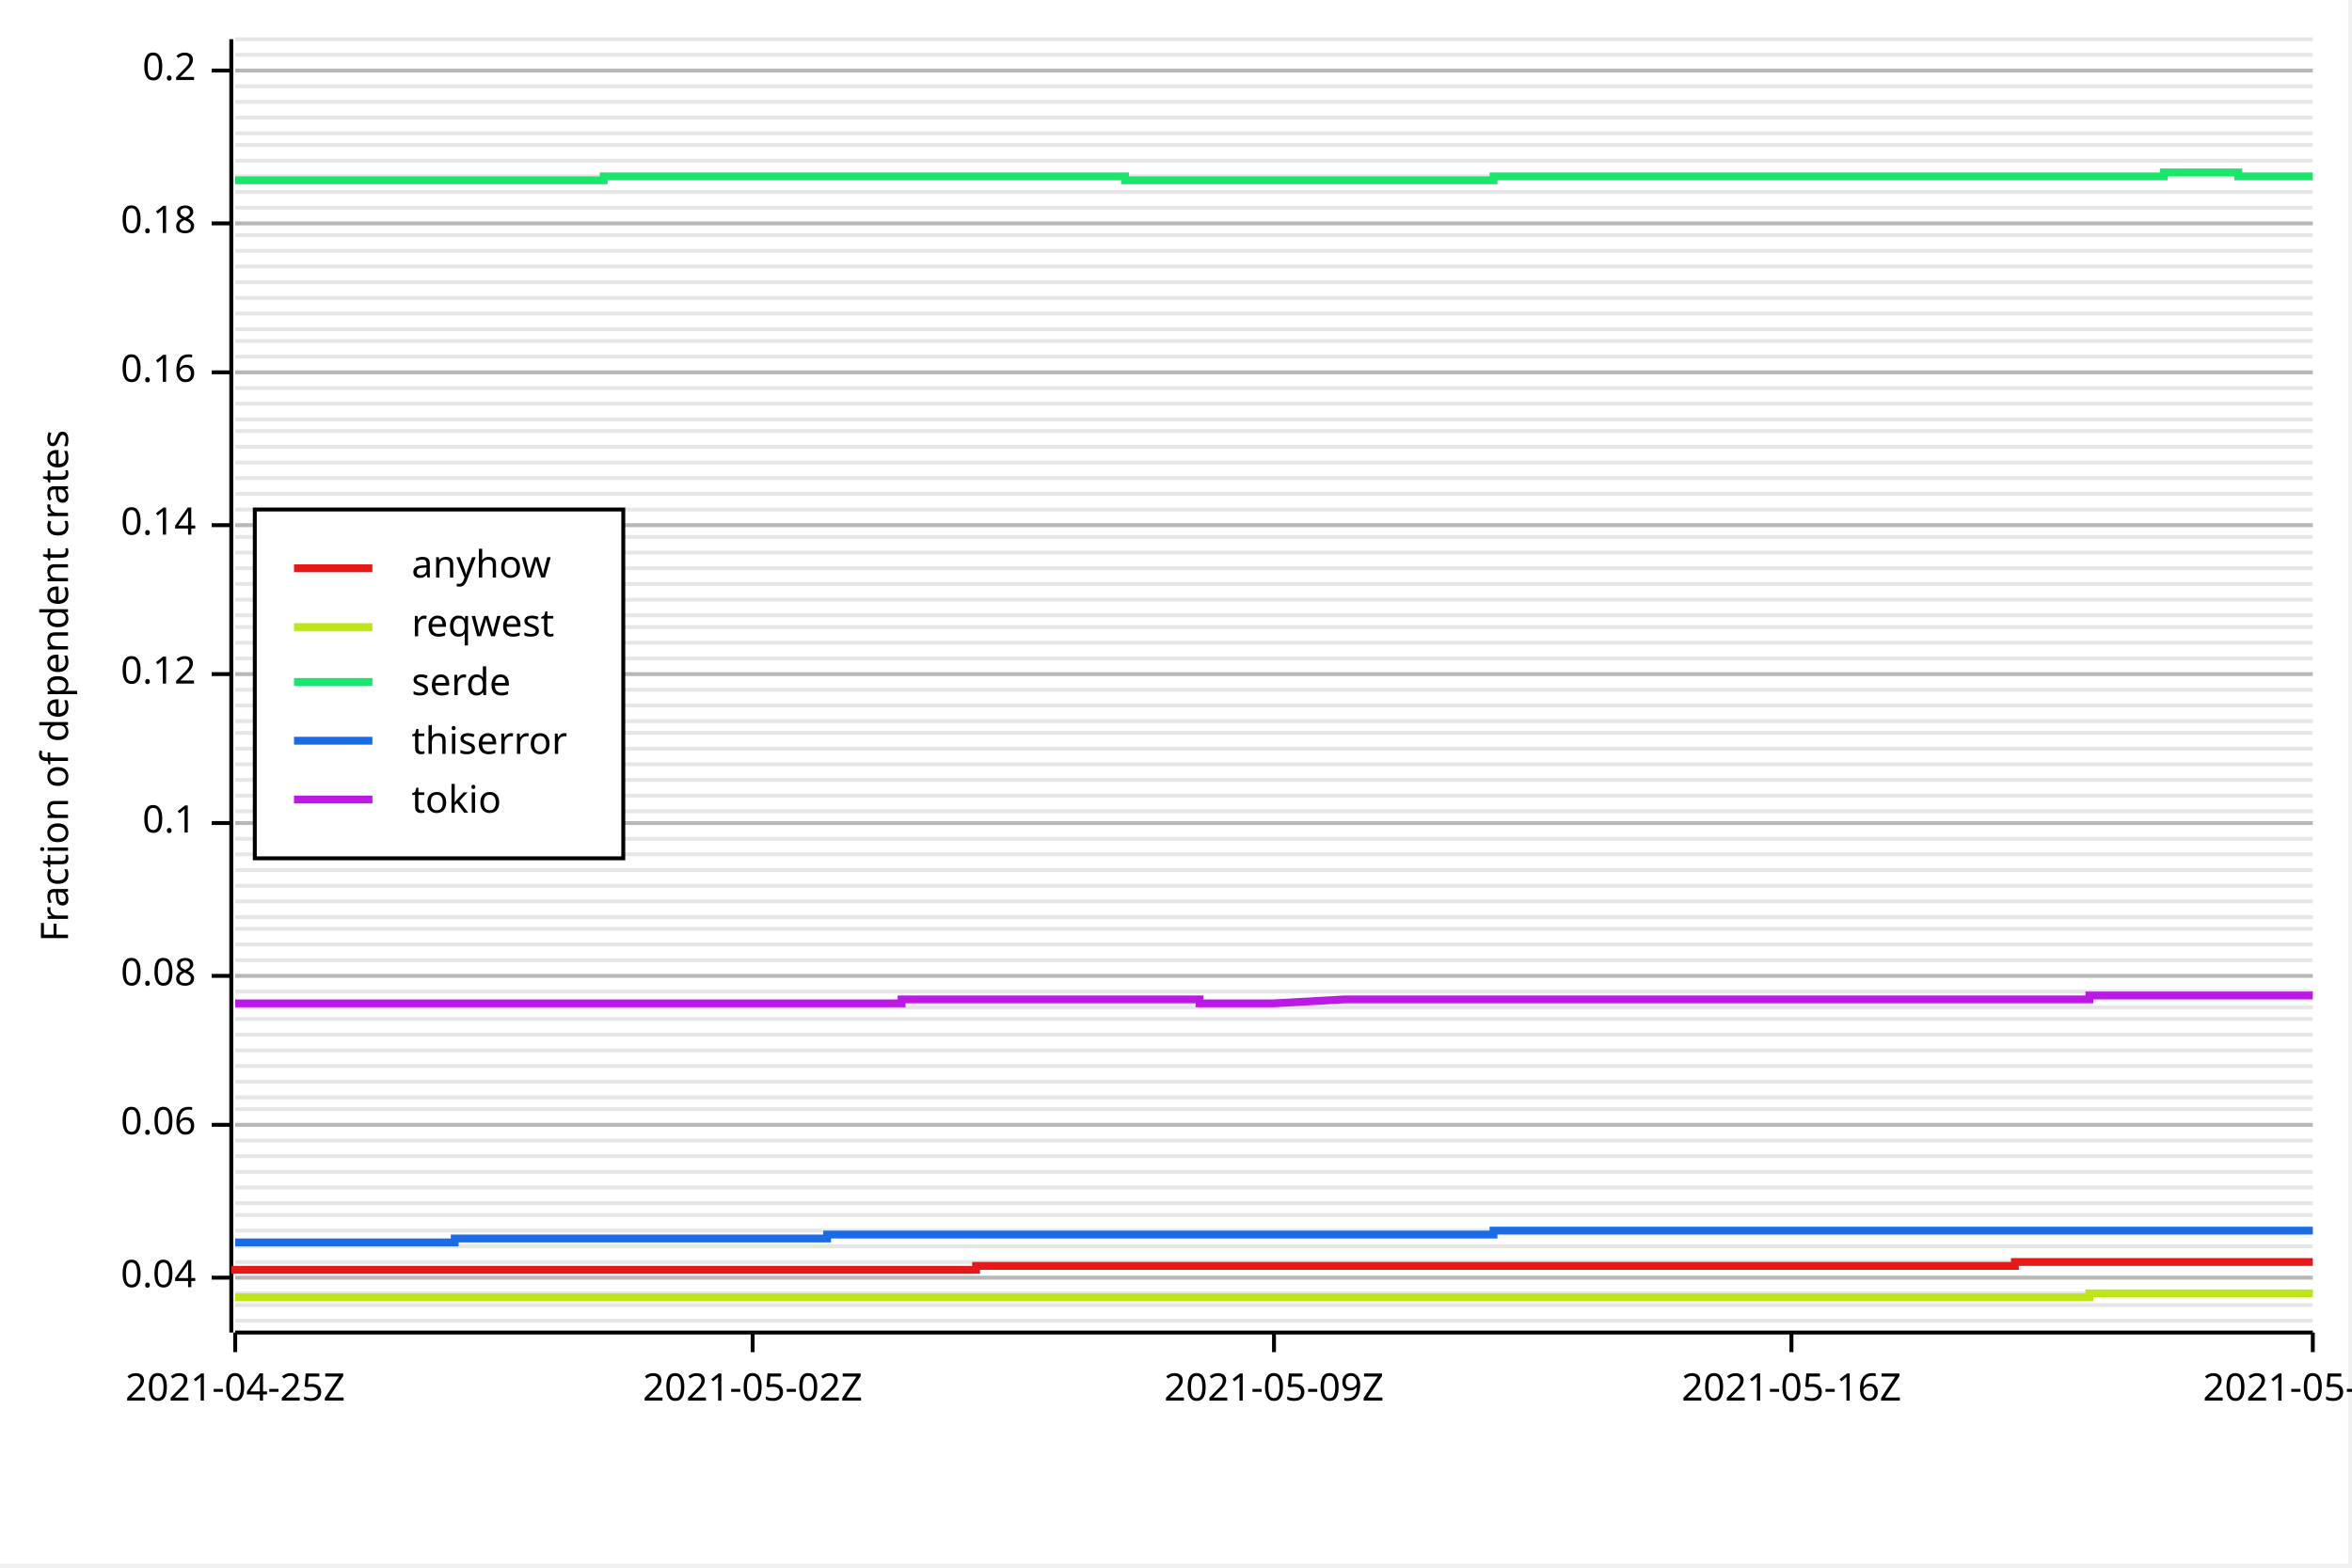
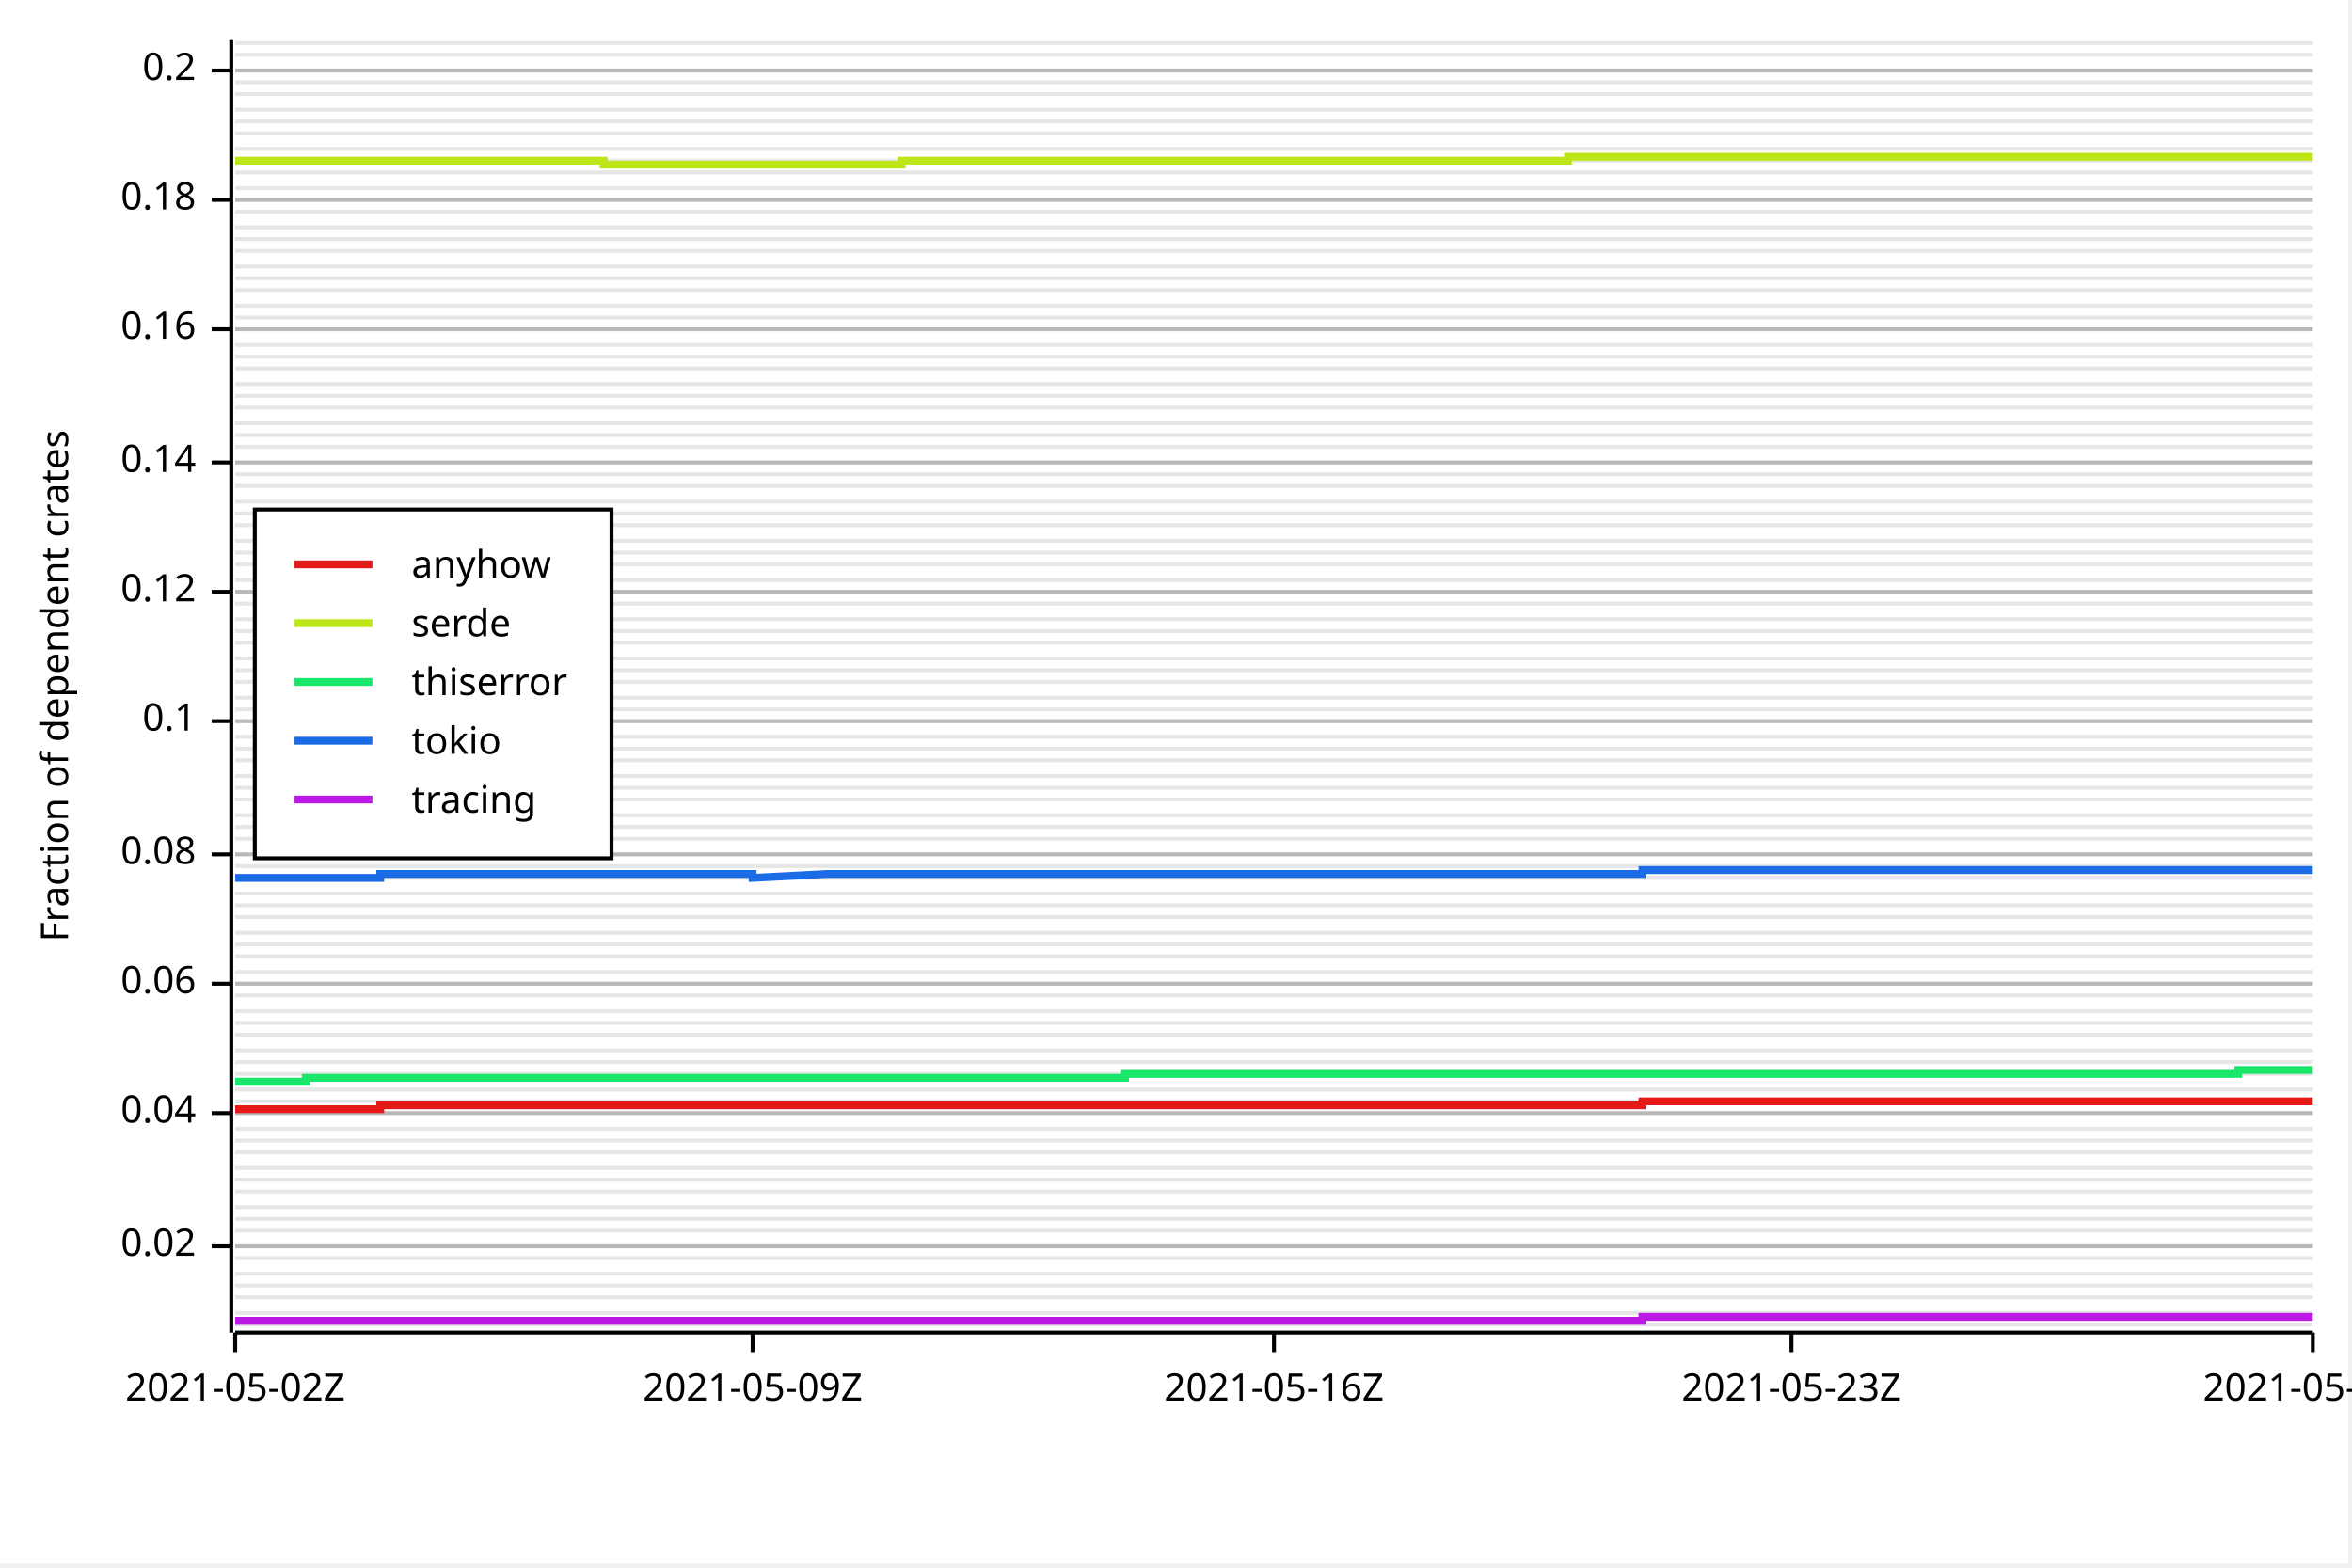
<svg xmlns="http://www.w3.org/2000/svg" width="600" height="400" viewBox="0 0 600 400">
  <rect x="0" y="0" width="599" height="399" opacity="1" fill="#FFFFFF" stroke="none" />
-   <line opacity="0.1" stroke="#000000" stroke-width="1" x1="60" y1="337" x2="590" y2="337" />
-   <line opacity="0.1" stroke="#000000" stroke-width="1" x1="60" y1="333" x2="590" y2="333" />
-   <line opacity="0.1" stroke="#000000" stroke-width="1" x1="60" y1="330" x2="590" y2="330" />
-   <line opacity="0.1" stroke="#000000" stroke-width="1" x1="60" y1="326" x2="590" y2="326" />
-   <line opacity="0.1" stroke="#000000" stroke-width="1" x1="60" y1="322" x2="590" y2="322" />
+   <line opacity="0.1" stroke="#000000" stroke-width="1" x1="60" y1="338" x2="590" y2="338" />
+   <line opacity="0.1" stroke="#000000" stroke-width="1" x1="60" y1="335" x2="590" y2="335" />
+   <line opacity="0.1" stroke="#000000" stroke-width="1" x1="60" y1="331" x2="590" y2="331" />
+   <line opacity="0.1" stroke="#000000" stroke-width="1" x1="60" y1="328" x2="590" y2="328" />
+   <line opacity="0.1" stroke="#000000" stroke-width="1" x1="60" y1="325" x2="590" y2="325" />
+   <line opacity="0.1" stroke="#000000" stroke-width="1" x1="60" y1="321" x2="590" y2="321" />
  <line opacity="0.1" stroke="#000000" stroke-width="1" x1="60" y1="318" x2="590" y2="318" />
  <line opacity="0.1" stroke="#000000" stroke-width="1" x1="60" y1="314" x2="590" y2="314" />
-   <line opacity="0.1" stroke="#000000" stroke-width="1" x1="60" y1="310" x2="590" y2="310" />
-   <line opacity="0.1" stroke="#000000" stroke-width="1" x1="60" y1="307" x2="590" y2="307" />
-   <line opacity="0.1" stroke="#000000" stroke-width="1" x1="60" y1="303" x2="590" y2="303" />
-   <line opacity="0.1" stroke="#000000" stroke-width="1" x1="60" y1="299" x2="590" y2="299" />
-   <line opacity="0.1" stroke="#000000" stroke-width="1" x1="60" y1="295" x2="590" y2="295" />
+   <line opacity="0.1" stroke="#000000" stroke-width="1" x1="60" y1="311" x2="590" y2="311" />
+   <line opacity="0.1" stroke="#000000" stroke-width="1" x1="60" y1="308" x2="590" y2="308" />
+   <line opacity="0.1" stroke="#000000" stroke-width="1" x1="60" y1="304" x2="590" y2="304" />
+   <line opacity="0.1" stroke="#000000" stroke-width="1" x1="60" y1="301" x2="590" y2="301" />
+   <line opacity="0.1" stroke="#000000" stroke-width="1" x1="60" y1="298" x2="590" y2="298" />
+   <line opacity="0.1" stroke="#000000" stroke-width="1" x1="60" y1="294" x2="590" y2="294" />
  <line opacity="0.1" stroke="#000000" stroke-width="1" x1="60" y1="291" x2="590" y2="291" />
-   <line opacity="0.1" stroke="#000000" stroke-width="1" x1="60" y1="287" x2="590" y2="287" />
-   <line opacity="0.1" stroke="#000000" stroke-width="1" x1="60" y1="283" x2="590" y2="283" />
-   <line opacity="0.1" stroke="#000000" stroke-width="1" x1="60" y1="280" x2="590" y2="280" />
-   <line opacity="0.1" stroke="#000000" stroke-width="1" x1="60" y1="276" x2="590" y2="276" />
-   <line opacity="0.1" stroke="#000000" stroke-width="1" x1="60" y1="272" x2="590" y2="272" />
+   <line opacity="0.1" stroke="#000000" stroke-width="1" x1="60" y1="288" x2="590" y2="288" />
+   <line opacity="0.1" stroke="#000000" stroke-width="1" x1="60" y1="284" x2="590" y2="284" />
+   <line opacity="0.1" stroke="#000000" stroke-width="1" x1="60" y1="281" x2="590" y2="281" />
+   <line opacity="0.1" stroke="#000000" stroke-width="1" x1="60" y1="278" x2="590" y2="278" />
+   <line opacity="0.1" stroke="#000000" stroke-width="1" x1="60" y1="274" x2="590" y2="274" />
+   <line opacity="0.1" stroke="#000000" stroke-width="1" x1="60" y1="271" x2="590" y2="271" />
  <line opacity="0.1" stroke="#000000" stroke-width="1" x1="60" y1="268" x2="590" y2="268" />
  <line opacity="0.1" stroke="#000000" stroke-width="1" x1="60" y1="264" x2="590" y2="264" />
-   <line opacity="0.1" stroke="#000000" stroke-width="1" x1="60" y1="260" x2="590" y2="260" />
-   <line opacity="0.1" stroke="#000000" stroke-width="1" x1="60" y1="257" x2="590" y2="257" />
-   <line opacity="0.1" stroke="#000000" stroke-width="1" x1="60" y1="253" x2="590" y2="253" />
-   <line opacity="0.1" stroke="#000000" stroke-width="1" x1="60" y1="249" x2="590" y2="249" />
-   <line opacity="0.1" stroke="#000000" stroke-width="1" x1="60" y1="245" x2="590" y2="245" />
+   <line opacity="0.1" stroke="#000000" stroke-width="1" x1="60" y1="261" x2="590" y2="261" />
+   <line opacity="0.1" stroke="#000000" stroke-width="1" x1="60" y1="258" x2="590" y2="258" />
+   <line opacity="0.1" stroke="#000000" stroke-width="1" x1="60" y1="254" x2="590" y2="254" />
+   <line opacity="0.1" stroke="#000000" stroke-width="1" x1="60" y1="251" x2="590" y2="251" />
+   <line opacity="0.1" stroke="#000000" stroke-width="1" x1="60" y1="248" x2="590" y2="248" />
+   <line opacity="0.1" stroke="#000000" stroke-width="1" x1="60" y1="244" x2="590" y2="244" />
  <line opacity="0.1" stroke="#000000" stroke-width="1" x1="60" y1="241" x2="590" y2="241" />
-   <line opacity="0.1" stroke="#000000" stroke-width="1" x1="60" y1="237" x2="590" y2="237" />
+   <line opacity="0.1" stroke="#000000" stroke-width="1" x1="60" y1="238" x2="590" y2="238" />
  <line opacity="0.1" stroke="#000000" stroke-width="1" x1="60" y1="234" x2="590" y2="234" />
-   <line opacity="0.1" stroke="#000000" stroke-width="1" x1="60" y1="230" x2="590" y2="230" />
-   <line opacity="0.1" stroke="#000000" stroke-width="1" x1="60" y1="226" x2="590" y2="226" />
-   <line opacity="0.1" stroke="#000000" stroke-width="1" x1="60" y1="222" x2="590" y2="222" />
+   <line opacity="0.1" stroke="#000000" stroke-width="1" x1="60" y1="231" x2="590" y2="231" />
+   <line opacity="0.1" stroke="#000000" stroke-width="1" x1="60" y1="228" x2="590" y2="228" />
+   <line opacity="0.1" stroke="#000000" stroke-width="1" x1="60" y1="224" x2="590" y2="224" />
+   <line opacity="0.1" stroke="#000000" stroke-width="1" x1="60" y1="221" x2="590" y2="221" />
  <line opacity="0.1" stroke="#000000" stroke-width="1" x1="60" y1="218" x2="590" y2="218" />
  <line opacity="0.1" stroke="#000000" stroke-width="1" x1="60" y1="214" x2="590" y2="214" />
-   <line opacity="0.1" stroke="#000000" stroke-width="1" x1="60" y1="210" x2="590" y2="210" />
-   <line opacity="0.1" stroke="#000000" stroke-width="1" x1="60" y1="207" x2="590" y2="207" />
-   <line opacity="0.1" stroke="#000000" stroke-width="1" x1="60" y1="203" x2="590" y2="203" />
-   <line opacity="0.1" stroke="#000000" stroke-width="1" x1="60" y1="199" x2="590" y2="199" />
-   <line opacity="0.1" stroke="#000000" stroke-width="1" x1="60" y1="195" x2="590" y2="195" />
+   <line opacity="0.1" stroke="#000000" stroke-width="1" x1="60" y1="211" x2="590" y2="211" />
+   <line opacity="0.1" stroke="#000000" stroke-width="1" x1="60" y1="208" x2="590" y2="208" />
+   <line opacity="0.1" stroke="#000000" stroke-width="1" x1="60" y1="204" x2="590" y2="204" />
+   <line opacity="0.1" stroke="#000000" stroke-width="1" x1="60" y1="201" x2="590" y2="201" />
+   <line opacity="0.1" stroke="#000000" stroke-width="1" x1="60" y1="198" x2="590" y2="198" />
+   <line opacity="0.1" stroke="#000000" stroke-width="1" x1="60" y1="194" x2="590" y2="194" />
  <line opacity="0.1" stroke="#000000" stroke-width="1" x1="60" y1="191" x2="590" y2="191" />
-   <line opacity="0.1" stroke="#000000" stroke-width="1" x1="60" y1="187" x2="590" y2="187" />
+   <line opacity="0.1" stroke="#000000" stroke-width="1" x1="60" y1="188" x2="590" y2="188" />
  <line opacity="0.1" stroke="#000000" stroke-width="1" x1="60" y1="184" x2="590" y2="184" />
-   <line opacity="0.1" stroke="#000000" stroke-width="1" x1="60" y1="180" x2="590" y2="180" />
-   <line opacity="0.1" stroke="#000000" stroke-width="1" x1="60" y1="176" x2="590" y2="176" />
-   <line opacity="0.1" stroke="#000000" stroke-width="1" x1="60" y1="172" x2="590" y2="172" />
+   <line opacity="0.1" stroke="#000000" stroke-width="1" x1="60" y1="181" x2="590" y2="181" />
+   <line opacity="0.1" stroke="#000000" stroke-width="1" x1="60" y1="178" x2="590" y2="178" />
+   <line opacity="0.1" stroke="#000000" stroke-width="1" x1="60" y1="174" x2="590" y2="174" />
+   <line opacity="0.1" stroke="#000000" stroke-width="1" x1="60" y1="171" x2="590" y2="171" />
  <line opacity="0.1" stroke="#000000" stroke-width="1" x1="60" y1="168" x2="590" y2="168" />
  <line opacity="0.1" stroke="#000000" stroke-width="1" x1="60" y1="164" x2="590" y2="164" />
-   <line opacity="0.1" stroke="#000000" stroke-width="1" x1="60" y1="160" x2="590" y2="160" />
-   <line opacity="0.1" stroke="#000000" stroke-width="1" x1="60" y1="157" x2="590" y2="157" />
-   <line opacity="0.1" stroke="#000000" stroke-width="1" x1="60" y1="153" x2="590" y2="153" />
-   <line opacity="0.1" stroke="#000000" stroke-width="1" x1="60" y1="149" x2="590" y2="149" />
-   <line opacity="0.1" stroke="#000000" stroke-width="1" x1="60" y1="145" x2="590" y2="145" />
+   <line opacity="0.1" stroke="#000000" stroke-width="1" x1="60" y1="161" x2="590" y2="161" />
+   <line opacity="0.1" stroke="#000000" stroke-width="1" x1="60" y1="158" x2="590" y2="158" />
+   <line opacity="0.1" stroke="#000000" stroke-width="1" x1="60" y1="154" x2="590" y2="154" />
+   <line opacity="0.1" stroke="#000000" stroke-width="1" x1="60" y1="151" x2="590" y2="151" />
+   <line opacity="0.1" stroke="#000000" stroke-width="1" x1="60" y1="148" x2="590" y2="148" />
+   <line opacity="0.1" stroke="#000000" stroke-width="1" x1="60" y1="144" x2="590" y2="144" />
  <line opacity="0.1" stroke="#000000" stroke-width="1" x1="60" y1="141" x2="590" y2="141" />
-   <line opacity="0.1" stroke="#000000" stroke-width="1" x1="60" y1="137" x2="590" y2="137" />
+   <line opacity="0.1" stroke="#000000" stroke-width="1" x1="60" y1="138" x2="590" y2="138" />
  <line opacity="0.1" stroke="#000000" stroke-width="1" x1="60" y1="134" x2="590" y2="134" />
-   <line opacity="0.1" stroke="#000000" stroke-width="1" x1="60" y1="130" x2="590" y2="130" />
-   <line opacity="0.1" stroke="#000000" stroke-width="1" x1="60" y1="126" x2="590" y2="126" />
-   <line opacity="0.1" stroke="#000000" stroke-width="1" x1="60" y1="122" x2="590" y2="122" />
+   <line opacity="0.1" stroke="#000000" stroke-width="1" x1="60" y1="131" x2="590" y2="131" />
+   <line opacity="0.1" stroke="#000000" stroke-width="1" x1="60" y1="128" x2="590" y2="128" />
+   <line opacity="0.1" stroke="#000000" stroke-width="1" x1="60" y1="124" x2="590" y2="124" />
+   <line opacity="0.1" stroke="#000000" stroke-width="1" x1="60" y1="121" x2="590" y2="121" />
  <line opacity="0.1" stroke="#000000" stroke-width="1" x1="60" y1="118" x2="590" y2="118" />
  <line opacity="0.1" stroke="#000000" stroke-width="1" x1="60" y1="114" x2="590" y2="114" />
-   <line opacity="0.1" stroke="#000000" stroke-width="1" x1="60" y1="110" x2="590" y2="110" />
-   <line opacity="0.1" stroke="#000000" stroke-width="1" x1="60" y1="107" x2="590" y2="107" />
-   <line opacity="0.1" stroke="#000000" stroke-width="1" x1="60" y1="103" x2="590" y2="103" />
-   <line opacity="0.1" stroke="#000000" stroke-width="1" x1="60" y1="99" x2="590" y2="99" />
-   <line opacity="0.1" stroke="#000000" stroke-width="1" x1="60" y1="95" x2="590" y2="95" />
+   <line opacity="0.1" stroke="#000000" stroke-width="1" x1="60" y1="111" x2="590" y2="111" />
+   <line opacity="0.1" stroke="#000000" stroke-width="1" x1="60" y1="108" x2="590" y2="108" />
+   <line opacity="0.1" stroke="#000000" stroke-width="1" x1="60" y1="104" x2="590" y2="104" />
+   <line opacity="0.1" stroke="#000000" stroke-width="1" x1="60" y1="101" x2="590" y2="101" />
+   <line opacity="0.1" stroke="#000000" stroke-width="1" x1="60" y1="98" x2="590" y2="98" />
+   <line opacity="0.1" stroke="#000000" stroke-width="1" x1="60" y1="94" x2="590" y2="94" />
  <line opacity="0.1" stroke="#000000" stroke-width="1" x1="60" y1="91" x2="590" y2="91" />
-   <line opacity="0.1" stroke="#000000" stroke-width="1" x1="60" y1="87" x2="590" y2="87" />
+   <line opacity="0.1" stroke="#000000" stroke-width="1" x1="60" y1="88" x2="590" y2="88" />
  <line opacity="0.1" stroke="#000000" stroke-width="1" x1="60" y1="84" x2="590" y2="84" />
-   <line opacity="0.1" stroke="#000000" stroke-width="1" x1="60" y1="80" x2="590" y2="80" />
-   <line opacity="0.1" stroke="#000000" stroke-width="1" x1="60" y1="76" x2="590" y2="76" />
-   <line opacity="0.1" stroke="#000000" stroke-width="1" x1="60" y1="72" x2="590" y2="72" />
+   <line opacity="0.1" stroke="#000000" stroke-width="1" x1="60" y1="81" x2="590" y2="81" />
+   <line opacity="0.1" stroke="#000000" stroke-width="1" x1="60" y1="78" x2="590" y2="78" />
+   <line opacity="0.1" stroke="#000000" stroke-width="1" x1="60" y1="74" x2="590" y2="74" />
+   <line opacity="0.1" stroke="#000000" stroke-width="1" x1="60" y1="71" x2="590" y2="71" />
  <line opacity="0.1" stroke="#000000" stroke-width="1" x1="60" y1="68" x2="590" y2="68" />
  <line opacity="0.1" stroke="#000000" stroke-width="1" x1="60" y1="64" x2="590" y2="64" />
-   <line opacity="0.1" stroke="#000000" stroke-width="1" x1="60" y1="60" x2="590" y2="60" />
-   <line opacity="0.1" stroke="#000000" stroke-width="1" x1="60" y1="57" x2="590" y2="57" />
-   <line opacity="0.1" stroke="#000000" stroke-width="1" x1="60" y1="53" x2="590" y2="53" />
-   <line opacity="0.1" stroke="#000000" stroke-width="1" x1="60" y1="49" x2="590" y2="49" />
-   <line opacity="0.1" stroke="#000000" stroke-width="1" x1="60" y1="45" x2="590" y2="45" />
+   <line opacity="0.1" stroke="#000000" stroke-width="1" x1="60" y1="61" x2="590" y2="61" />
+   <line opacity="0.1" stroke="#000000" stroke-width="1" x1="60" y1="58" x2="590" y2="58" />
+   <line opacity="0.1" stroke="#000000" stroke-width="1" x1="60" y1="54" x2="590" y2="54" />
+   <line opacity="0.1" stroke="#000000" stroke-width="1" x1="60" y1="51" x2="590" y2="51" />
+   <line opacity="0.1" stroke="#000000" stroke-width="1" x1="60" y1="48" x2="590" y2="48" />
+   <line opacity="0.1" stroke="#000000" stroke-width="1" x1="60" y1="44" x2="590" y2="44" />
  <line opacity="0.1" stroke="#000000" stroke-width="1" x1="60" y1="41" x2="590" y2="41" />
-   <line opacity="0.1" stroke="#000000" stroke-width="1" x1="60" y1="37" x2="590" y2="37" />
+   <line opacity="0.1" stroke="#000000" stroke-width="1" x1="60" y1="38" x2="590" y2="38" />
  <line opacity="0.1" stroke="#000000" stroke-width="1" x1="60" y1="34" x2="590" y2="34" />
-   <line opacity="0.1" stroke="#000000" stroke-width="1" x1="60" y1="30" x2="590" y2="30" />
-   <line opacity="0.1" stroke="#000000" stroke-width="1" x1="60" y1="26" x2="590" y2="26" />
-   <line opacity="0.1" stroke="#000000" stroke-width="1" x1="60" y1="22" x2="590" y2="22" />
+   <line opacity="0.1" stroke="#000000" stroke-width="1" x1="60" y1="31" x2="590" y2="31" />
+   <line opacity="0.1" stroke="#000000" stroke-width="1" x1="60" y1="28" x2="590" y2="28" />
+   <line opacity="0.1" stroke="#000000" stroke-width="1" x1="60" y1="24" x2="590" y2="24" />
+   <line opacity="0.1" stroke="#000000" stroke-width="1" x1="60" y1="21" x2="590" y2="21" />
  <line opacity="0.1" stroke="#000000" stroke-width="1" x1="60" y1="18" x2="590" y2="18" />
  <line opacity="0.1" stroke="#000000" stroke-width="1" x1="60" y1="14" x2="590" y2="14" />
-   <line opacity="0.1" stroke="#000000" stroke-width="1" x1="60" y1="10" x2="590" y2="10" />
+   <line opacity="0.1" stroke="#000000" stroke-width="1" x1="60" y1="11" x2="590" y2="11" />
  <text x="10" y="175" dy="0.76em" text-anchor="middle" font-family="sans-serif" font-size="9.677" opacity="1" fill="#000000" transform="rotate(270, 10, 175)">
Fraction of dependent crates
</text>
-   <line opacity="0.2" stroke="#000000" stroke-width="1" x1="60" y1="326" x2="590" y2="326" />
-   <line opacity="0.2" stroke="#000000" stroke-width="1" x1="60" y1="287" x2="590" y2="287" />
-   <line opacity="0.2" stroke="#000000" stroke-width="1" x1="60" y1="249" x2="590" y2="249" />
-   <line opacity="0.2" stroke="#000000" stroke-width="1" x1="60" y1="210" x2="590" y2="210" />
-   <line opacity="0.2" stroke="#000000" stroke-width="1" x1="60" y1="172" x2="590" y2="172" />
-   <line opacity="0.2" stroke="#000000" stroke-width="1" x1="60" y1="134" x2="590" y2="134" />
-   <line opacity="0.2" stroke="#000000" stroke-width="1" x1="60" y1="95" x2="590" y2="95" />
-   <line opacity="0.2" stroke="#000000" stroke-width="1" x1="60" y1="57" x2="590" y2="57" />
+   <line opacity="0.2" stroke="#000000" stroke-width="1" x1="60" y1="318" x2="590" y2="318" />
+   <line opacity="0.2" stroke="#000000" stroke-width="1" x1="60" y1="284" x2="590" y2="284" />
+   <line opacity="0.2" stroke="#000000" stroke-width="1" x1="60" y1="251" x2="590" y2="251" />
+   <line opacity="0.2" stroke="#000000" stroke-width="1" x1="60" y1="218" x2="590" y2="218" />
+   <line opacity="0.2" stroke="#000000" stroke-width="1" x1="60" y1="184" x2="590" y2="184" />
+   <line opacity="0.2" stroke="#000000" stroke-width="1" x1="60" y1="151" x2="590" y2="151" />
+   <line opacity="0.2" stroke="#000000" stroke-width="1" x1="60" y1="118" x2="590" y2="118" />
+   <line opacity="0.2" stroke="#000000" stroke-width="1" x1="60" y1="84" x2="590" y2="84" />
+   <line opacity="0.2" stroke="#000000" stroke-width="1" x1="60" y1="51" x2="590" y2="51" />
  <line opacity="0.2" stroke="#000000" stroke-width="1" x1="60" y1="18" x2="590" y2="18" />
  <polyline fill="none" opacity="1" stroke="#000000" stroke-width="1" points="59,10 59,340 " />
-   <text x="50" y="326" dy="0.5ex" text-anchor="end" font-family="sans-serif" font-size="9.677" opacity="1" fill="#000000">
+   <text x="50" y="318" dy="0.5ex" text-anchor="end" font-family="sans-serif" font-size="9.677" opacity="1" fill="#000000">
+ 0.02
+ </text>
+   <polyline fill="none" opacity="1" stroke="#000000" stroke-width="1" points="54,318 59,318 " />
+   <text x="50" y="284" dy="0.5ex" text-anchor="end" font-family="sans-serif" font-size="9.677" opacity="1" fill="#000000">
0.04
</text>
-   <polyline fill="none" opacity="1" stroke="#000000" stroke-width="1" points="54,326 59,326 " />
-   <text x="50" y="287" dy="0.5ex" text-anchor="end" font-family="sans-serif" font-size="9.677" opacity="1" fill="#000000">
+   <polyline fill="none" opacity="1" stroke="#000000" stroke-width="1" points="54,284 59,284 " />
+   <text x="50" y="251" dy="0.5ex" text-anchor="end" font-family="sans-serif" font-size="9.677" opacity="1" fill="#000000">
0.06
</text>
-   <polyline fill="none" opacity="1" stroke="#000000" stroke-width="1" points="54,287 59,287 " />
-   <text x="50" y="249" dy="0.5ex" text-anchor="end" font-family="sans-serif" font-size="9.677" opacity="1" fill="#000000">
+   <polyline fill="none" opacity="1" stroke="#000000" stroke-width="1" points="54,251 59,251 " />
+   <text x="50" y="218" dy="0.5ex" text-anchor="end" font-family="sans-serif" font-size="9.677" opacity="1" fill="#000000">
0.08
</text>
-   <polyline fill="none" opacity="1" stroke="#000000" stroke-width="1" points="54,249 59,249 " />
-   <text x="50" y="210" dy="0.5ex" text-anchor="end" font-family="sans-serif" font-size="9.677" opacity="1" fill="#000000">
+   <polyline fill="none" opacity="1" stroke="#000000" stroke-width="1" points="54,218 59,218 " />
+   <text x="50" y="184" dy="0.5ex" text-anchor="end" font-family="sans-serif" font-size="9.677" opacity="1" fill="#000000">
0.1
</text>
-   <polyline fill="none" opacity="1" stroke="#000000" stroke-width="1" points="54,210 59,210 " />
-   <text x="50" y="172" dy="0.5ex" text-anchor="end" font-family="sans-serif" font-size="9.677" opacity="1" fill="#000000">
+   <polyline fill="none" opacity="1" stroke="#000000" stroke-width="1" points="54,184 59,184 " />
+   <text x="50" y="151" dy="0.5ex" text-anchor="end" font-family="sans-serif" font-size="9.677" opacity="1" fill="#000000">
0.12
</text>
-   <polyline fill="none" opacity="1" stroke="#000000" stroke-width="1" points="54,172 59,172 " />
-   <text x="50" y="134" dy="0.5ex" text-anchor="end" font-family="sans-serif" font-size="9.677" opacity="1" fill="#000000">
+   <polyline fill="none" opacity="1" stroke="#000000" stroke-width="1" points="54,151 59,151 " />
+   <text x="50" y="118" dy="0.5ex" text-anchor="end" font-family="sans-serif" font-size="9.677" opacity="1" fill="#000000">
0.14
</text>
-   <polyline fill="none" opacity="1" stroke="#000000" stroke-width="1" points="54,134 59,134 " />
-   <text x="50" y="95" dy="0.5ex" text-anchor="end" font-family="sans-serif" font-size="9.677" opacity="1" fill="#000000">
+   <polyline fill="none" opacity="1" stroke="#000000" stroke-width="1" points="54,118 59,118 " />
+   <text x="50" y="84" dy="0.5ex" text-anchor="end" font-family="sans-serif" font-size="9.677" opacity="1" fill="#000000">
0.16
</text>
-   <polyline fill="none" opacity="1" stroke="#000000" stroke-width="1" points="54,95 59,95 " />
-   <text x="50" y="57" dy="0.5ex" text-anchor="end" font-family="sans-serif" font-size="9.677" opacity="1" fill="#000000">
+   <polyline fill="none" opacity="1" stroke="#000000" stroke-width="1" points="54,84 59,84 " />
+   <text x="50" y="51" dy="0.5ex" text-anchor="end" font-family="sans-serif" font-size="9.677" opacity="1" fill="#000000">
0.18
</text>
-   <polyline fill="none" opacity="1" stroke="#000000" stroke-width="1" points="54,57 59,57 " />
+   <polyline fill="none" opacity="1" stroke="#000000" stroke-width="1" points="54,51 59,51 " />
  <text x="50" y="18" dy="0.5ex" text-anchor="end" font-family="sans-serif" font-size="9.677" opacity="1" fill="#000000">
0.2
</text>
  <polyline fill="none" opacity="1" stroke="#000000" stroke-width="1" points="54,18 59,18 " />
  <polyline fill="none" opacity="1" stroke="#000000" stroke-width="1" points="60,340 590,340 " />
  <text x="60" y="350" dy="0.76em" text-anchor="middle" font-family="sans-serif" font-size="9.677" opacity="1" fill="#000000">
- 2021-04-25Z
+ 2021-05-02Z
</text>
  <polyline fill="none" opacity="1" stroke="#000000" stroke-width="1" points="60,340 60,345 " />
  <text x="192" y="350" dy="0.76em" text-anchor="middle" font-family="sans-serif" font-size="9.677" opacity="1" fill="#000000">
- 2021-05-02Z
+ 2021-05-09Z
</text>
  <polyline fill="none" opacity="1" stroke="#000000" stroke-width="1" points="192,340 192,345 " />
  <text x="325" y="350" dy="0.76em" text-anchor="middle" font-family="sans-serif" font-size="9.677" opacity="1" fill="#000000">
- 2021-05-09Z
+ 2021-05-16Z
</text>
  <polyline fill="none" opacity="1" stroke="#000000" stroke-width="1" points="325,340 325,345 " />
  <text x="457" y="350" dy="0.76em" text-anchor="middle" font-family="sans-serif" font-size="9.677" opacity="1" fill="#000000">
- 2021-05-16Z
+ 2021-05-23Z
</text>
  <polyline fill="none" opacity="1" stroke="#000000" stroke-width="1" points="457,340 457,345 " />
  <text x="590" y="350" dy="0.76em" text-anchor="middle" font-family="sans-serif" font-size="9.677" opacity="1" fill="#000000">
- 2021-05-23Z
+ 2021-05-30Z
</text>
  <polyline fill="none" opacity="1" stroke="#000000" stroke-width="1" points="590,340 590,345 " />
-   <polyline fill="none" opacity="1" stroke="#E61919" stroke-width="2" points="60,325 60,324 78,324 78,324 97,324 97,324 116,324 116,324 135,324 135,324 154,324 154,324 173,324 173,324 192,324 192,324 211,324 211,324 230,324 230,324 249,324 249,323 268,323 268,323 287,323 287,323 306,323 306,323 325,323 325,323 343,323 362,323 362,323 381,323 381,323 400,323 400,323 419,323 419,323 438,323 438,323 457,323 457,323 476,323 476,323 495,323 495,323 514,323 514,322 533,322 533,322 552,322 552,322 571,322 571,322 590,322 " />
-   <polyline fill="none" opacity="1" stroke="#BDE619" stroke-width="2" points="60,331 60,331 78,331 78,331 97,331 97,331 116,331 116,331 135,331 135,331 154,331 154,331 173,331 173,331 192,331 192,331 211,331 211,331 230,331 230,331 249,331 249,331 268,331 268,331 287,331 287,331 306,331 306,331 325,331 325,331 343,331 362,331 362,331 381,331 381,331 400,331 400,331 419,331 419,331 438,331 438,331 457,331 457,331 476,331 476,331 495,331 495,331 514,331 514,331 533,331 533,330 552,330 552,330 571,330 571,330 590,330 " />
-   <polyline fill="none" opacity="1" stroke="#19E66B" stroke-width="2" points="60,46 60,46 78,46 78,46 97,46 97,46 116,46 116,46 135,46 135,46 154,46 154,45 173,45 173,45 192,45 192,45 211,45 211,45 230,45 230,45 249,45 249,45 268,45 268,45 287,45 287,46 306,46 306,46 325,46 325,46 343,46 362,46 362,46 381,46 381,45 400,45 400,45 419,45 419,45 438,45 438,45 457,45 457,45 476,45 476,45 495,45 495,45 514,45 514,45 533,45 533,45 552,45 552,44 571,44 571,45 590,45 " />
-   <polyline fill="none" opacity="1" stroke="#196BE6" stroke-width="2" points="60,317 60,317 78,317 78,317 97,317 97,317 116,317 116,316 135,316 135,316 154,316 154,316 173,316 173,316 192,316 192,316 211,316 211,315 230,315 230,315 249,315 249,315 268,315 268,315 287,315 287,315 306,315 306,315 325,315 325,315 343,315 362,315 362,315 381,315 381,314 400,314 400,314 419,314 419,314 438,314 438,314 457,314 457,314 476,314 476,314 495,314 495,314 514,314 514,314 533,314 533,314 552,314 552,314 571,314 571,314 590,314 " />
-   <polyline fill="none" opacity="1" stroke="#BD19E6" stroke-width="2" points="60,256 60,256 78,256 78,256 97,256 97,256 116,256 116,256 135,256 135,256 154,256 154,256 173,256 173,256 192,256 192,256 211,256 211,256 230,256 230,255 249,255 249,255 268,255 268,255 287,255 287,255 306,255 306,256 325,256 325,256 343,255 362,255 362,255 381,255 381,255 400,255 400,255 419,255 419,255 438,255 438,255 457,255 457,255 476,255 476,255 495,255 495,255 514,255 514,255 533,255 533,254 552,254 552,254 571,254 571,254 590,254 " />
-   <rect x="65" y="130" width="94" height="89" opacity="1" fill="#FFFFFF" stroke="none" />
-   <rect x="65" y="130" width="94" height="89" opacity="1" fill="none" stroke="#000000" />
+   <polyline fill="none" opacity="1" stroke="#E61919" stroke-width="2" points="60,283 60,283 78,283 78,283 97,283 97,282 116,282 116,282 135,282 135,282 154,282 154,282 173,282 173,282 192,282 192,282 211,282 230,282 230,282 249,282 249,282 268,282 268,282 287,282 287,282 306,282 306,282 325,282 325,282 343,282 343,282 362,282 362,282 381,282 381,282 400,282 400,282 419,282 419,281 438,281 438,281 457,281 457,281 476,281 476,281 495,281 495,281 514,281 514,281 533,281 533,281 552,281 552,281 571,281 571,281 590,281 " />
+   <polyline fill="none" opacity="1" stroke="#BDE619" stroke-width="2" points="60,41 60,41 78,41 78,41 97,41 97,41 116,41 116,41 135,41 135,41 154,41 154,42 173,42 173,42 192,42 192,42 211,42 230,42 230,41 249,41 249,41 268,41 268,41 287,41 287,41 306,41 306,41 325,41 325,41 343,41 343,41 362,41 362,41 381,41 381,41 400,41 400,40 419,40 419,40 438,40 438,40 457,40 457,40 476,40 476,40 495,40 495,40 514,40 514,40 533,40 533,40 552,40 552,40 571,40 571,40 590,40 " />
+   <polyline fill="none" opacity="1" stroke="#19E66B" stroke-width="2" points="60,276 60,276 78,276 78,275 97,275 97,275 116,275 116,275 135,275 135,275 154,275 154,275 173,275 173,275 192,275 192,275 211,275 230,275 230,275 249,275 249,275 268,275 268,275 287,275 287,274 306,274 306,274 325,274 325,274 343,274 343,274 362,274 362,274 381,274 381,274 400,274 400,274 419,274 419,274 438,274 438,274 457,274 457,274 476,274 476,274 495,274 495,274 514,274 514,274 533,274 533,274 552,274 552,274 571,274 571,273 590,273 " />
+   <polyline fill="none" opacity="1" stroke="#196BE6" stroke-width="2" points="60,224 60,224 78,224 78,224 97,224 97,223 116,223 116,223 135,223 135,223 154,223 154,223 173,223 173,223 192,223 192,224 211,223 230,223 230,223 249,223 249,223 268,223 268,223 287,223 287,223 306,223 306,223 325,223 325,223 343,223 343,223 362,223 362,223 381,223 381,223 400,223 400,223 419,223 419,222 438,222 438,222 457,222 457,222 476,222 476,222 495,222 495,222 514,222 514,222 533,222 533,222 552,222 552,222 571,222 571,222 590,222 " />
+   <polyline fill="none" opacity="1" stroke="#BD19E6" stroke-width="2" points="60,337 60,337 78,337 78,337 97,337 97,337 116,337 116,337 135,337 135,337 154,337 154,337 173,337 173,337 192,337 192,337 211,337 230,337 230,337 249,337 249,337 268,337 268,337 287,337 287,337 306,337 306,337 325,337 325,337 343,337 343,337 362,337 362,337 381,337 381,337 400,337 400,337 419,337 419,336 438,336 438,336 457,336 457,336 476,336 476,336 495,336 495,336 514,336 514,336 533,336 533,336 552,336 552,336 571,336 571,336 590,336 " />
+   <rect x="65" y="130" width="91" height="89" opacity="1" fill="#FFFFFF" stroke="none" />
+   <rect x="65" y="130" width="91" height="89" opacity="1" fill="none" stroke="#000000" />
  <text x="105" y="140" dy="0.76em" text-anchor="start" font-family="sans-serif" font-size="9.677" opacity="1" fill="#000000">
anyhow
</text>
  <text x="105" y="155" dy="0.76em" text-anchor="start" font-family="sans-serif" font-size="9.677" opacity="1" fill="#000000">
- reqwest
+ serde
</text>
  <text x="105" y="170" dy="0.76em" text-anchor="start" font-family="sans-serif" font-size="9.677" opacity="1" fill="#000000">
- serde
+ thiserror
</text>
  <text x="105" y="185" dy="0.76em" text-anchor="start" font-family="sans-serif" font-size="9.677" opacity="1" fill="#000000">
- thiserror
+ tokio
</text>
  <text x="105" y="200" dy="0.76em" text-anchor="start" font-family="sans-serif" font-size="9.677" opacity="1" fill="#000000">
- tokio
- </text>
-   <polyline fill="none" opacity="1" stroke="#E61919" stroke-width="2" points="75,145 95,145 " />
-   <polyline fill="none" opacity="1" stroke="#BDE619" stroke-width="2" points="75,160 95,160 " />
+ tracing
+ </text>
+   <polyline fill="none" opacity="1" stroke="#E61919" stroke-width="2" points="75,144 95,144 " />
+   <polyline fill="none" opacity="1" stroke="#BDE619" stroke-width="2" points="75,159 95,159 " />
  <polyline fill="none" opacity="1" stroke="#19E66B" stroke-width="2" points="75,174 95,174 " />
  <polyline fill="none" opacity="1" stroke="#196BE6" stroke-width="2" points="75,189 95,189 " />
  <polyline fill="none" opacity="1" stroke="#BD19E6" stroke-width="2" points="75,204 95,204 " />
</svg>
